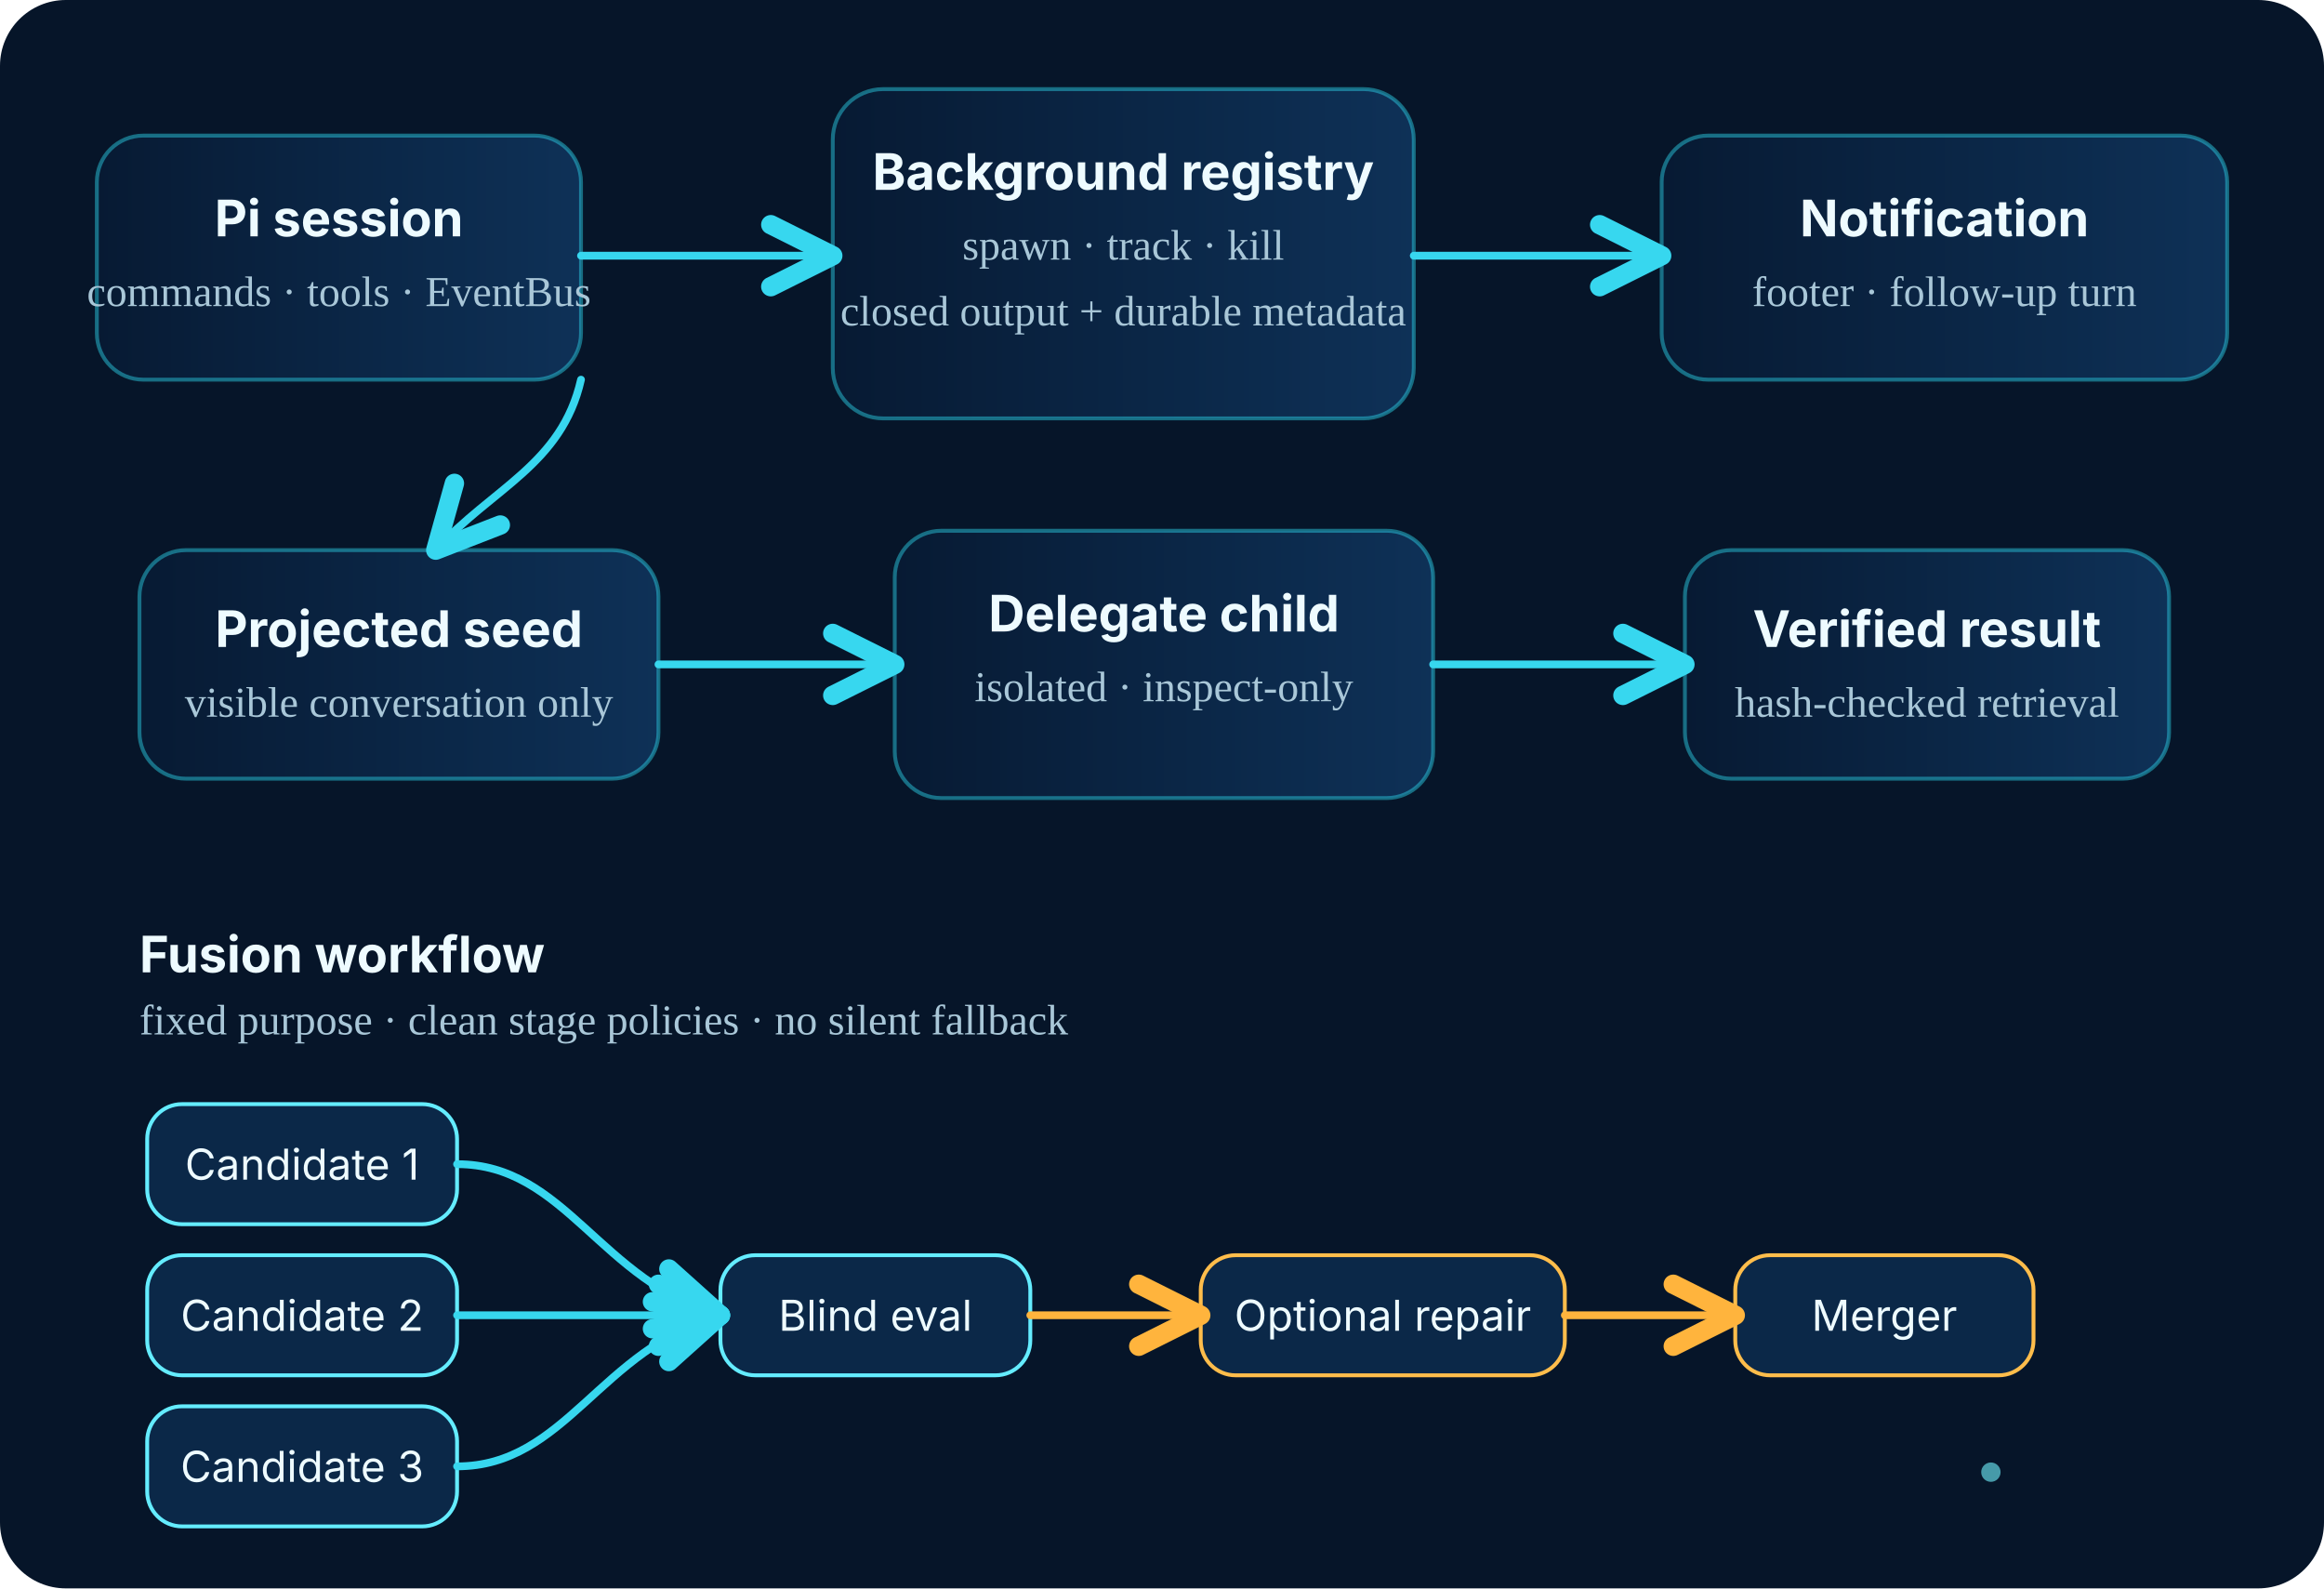
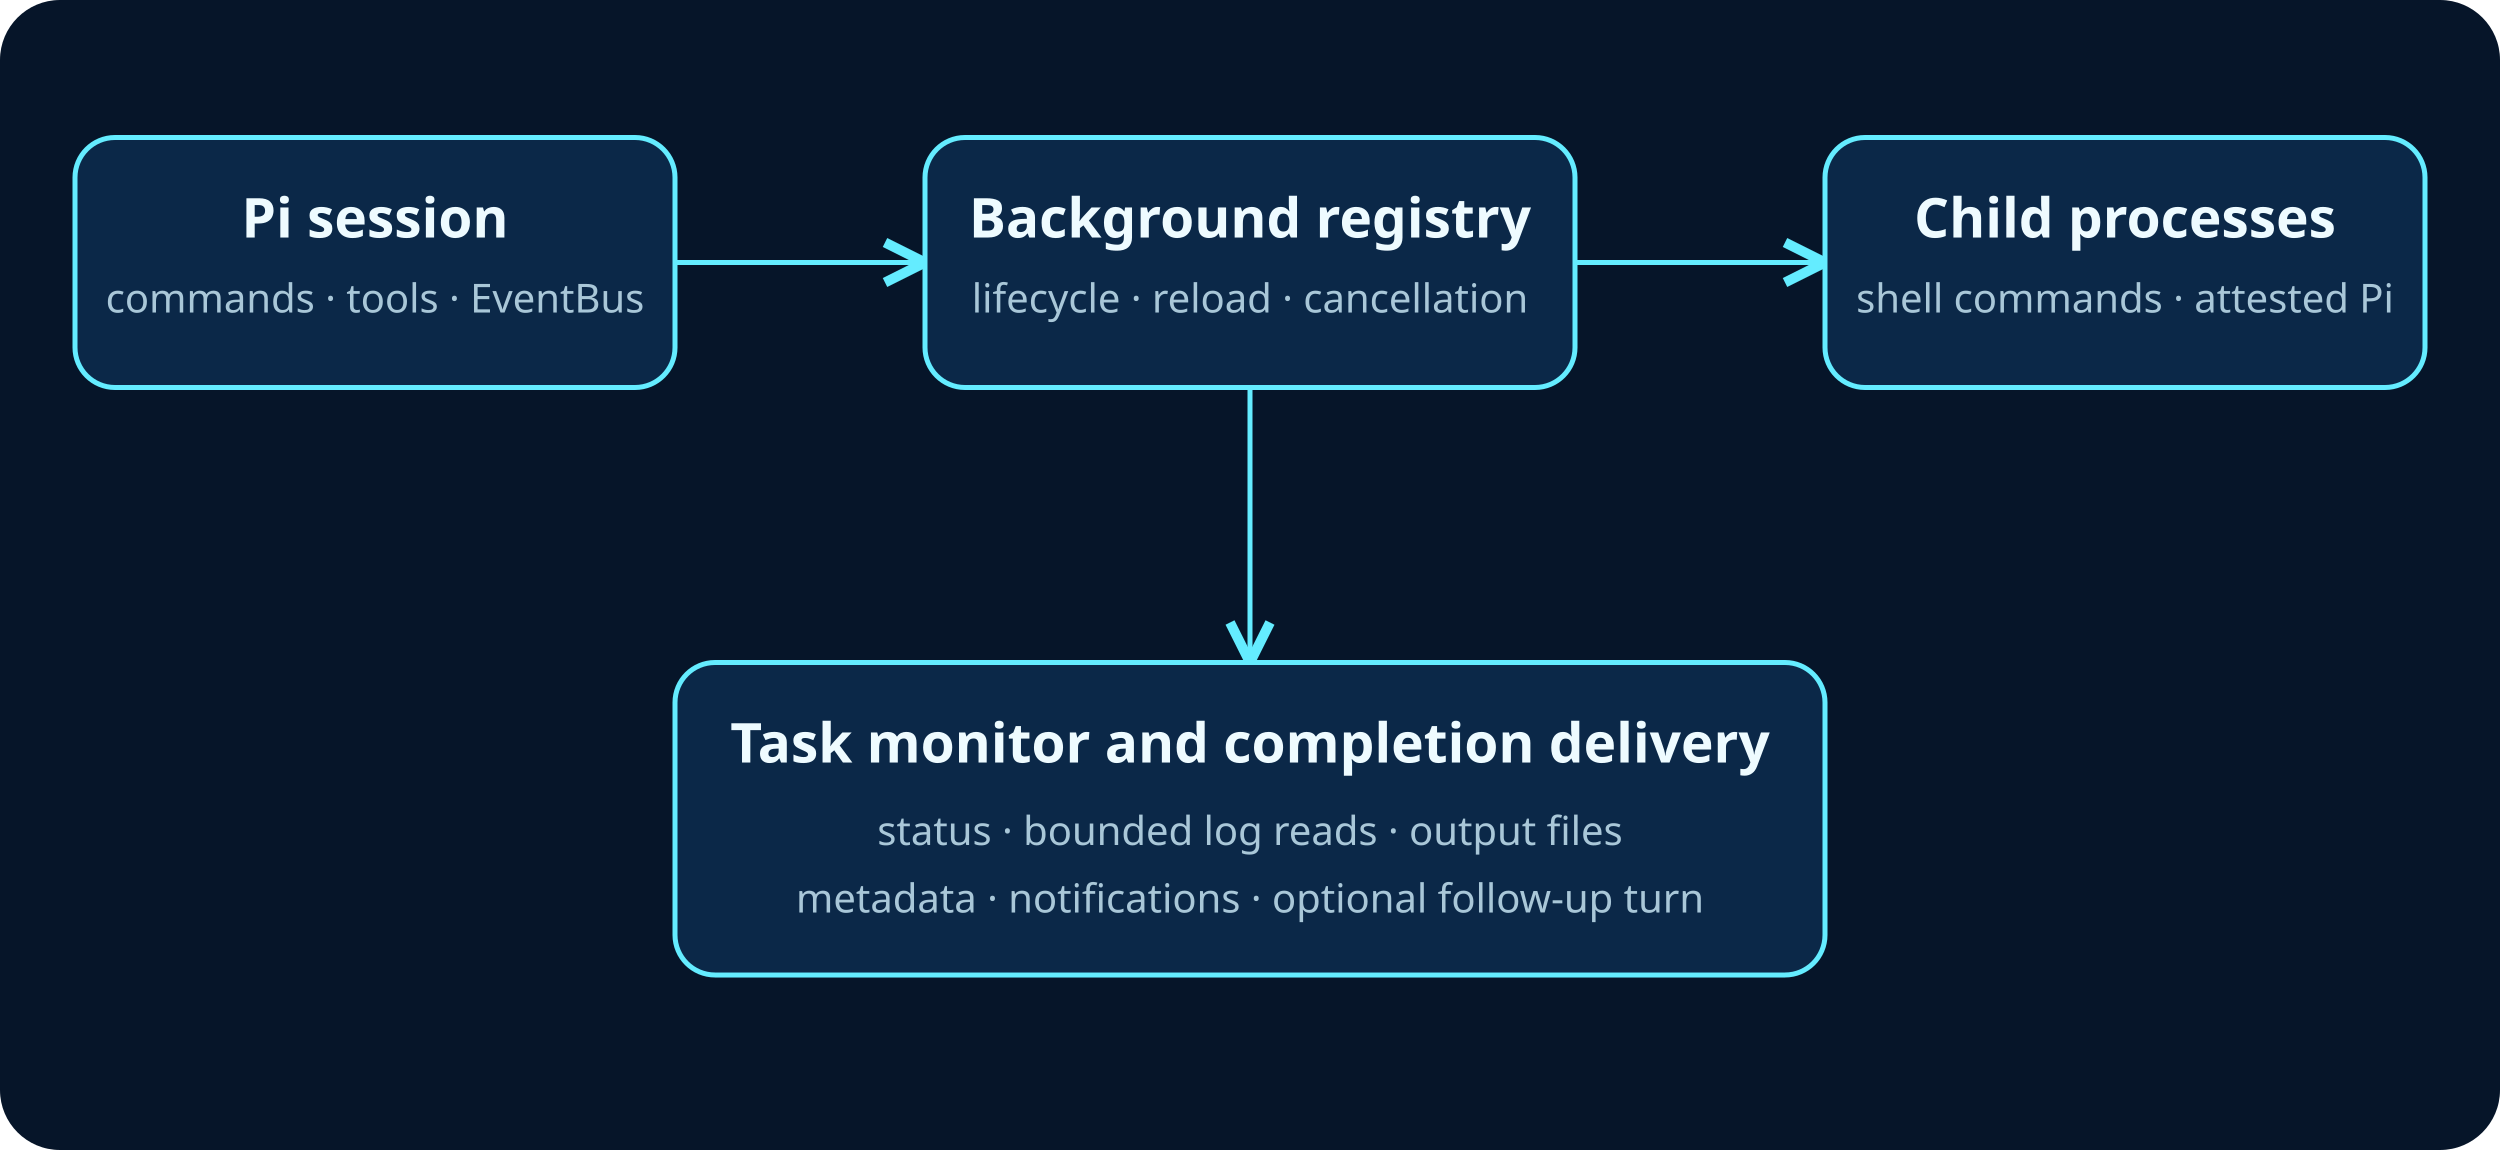
- <svg xmlns="http://www.w3.org/2000/svg" role="img" aria-labelledby="title desc" viewBox="0 0 1200 820">
+ <svg xmlns="http://www.w3.org/2000/svg" role="img" aria-labelledby="title desc" viewBox="0 0 1000 460">
  <defs>
-     <linearGradient id="panel" x1="0" x2="1">
-       <stop offset="0" stop-color="#071a33" />
-       <stop offset="1" stop-color="#0e3157" />
-     </linearGradient>
-     <linearGradient id="cyan" x1="0" x2="1">
-       <stop offset="0" stop-color="#77f5ff" />
-       <stop offset="1" stop-color="#18bde7" />
-     </linearGradient>
-     <linearGradient id="amber" x1="0" x2="1">
-       <stop offset="0" stop-color="#ffd987" />
-       <stop offset="1" stop-color="#ffa51f" />
-     </linearGradient>
-     <marker id="arrowCyan" markerWidth="12" markerHeight="12" refX="10" refY="6" orient="auto">
-       <path d="M2,2 L10,6 L2,10" fill="none" stroke="#37d7ef" stroke-width="2.5" stroke-linecap="round" stroke-linejoin="round" />
-     </marker>
-     <marker id="arrowAmber" markerWidth="12" markerHeight="12" refX="10" refY="6" orient="auto">
-       <path d="M2,2 L10,6 L2,10" fill="none" stroke="#ffb43d" stroke-width="2.5" stroke-linecap="round" stroke-linejoin="round" />
+     <marker id="arrow" markerWidth="10" markerHeight="10" refX="9" refY="5" orient="auto">
+       <path d="M1 1L9 5L1 9" fill="none" stroke="#64ecff" stroke-width="2" />
    </marker>
    <style>
-       .bg{fill:#061529}.panel{fill:url(#panel);stroke:#2ed7ef;stroke-opacity:.45;stroke-width:2}.node{fill:#0b2848;stroke:#64ecff;stroke-width:2}.amber{stroke:#ffbd4b}.txt{font-family:ui-sans-serif,system-ui,-apple-system,Segoe UI,sans-serif;fill:#eefbff}.muted{fill:#a9c7d8}.small{font-size:22px}.label{font-size:26px;font-weight:700}.tiny{font-size:18px}.line{fill:none;stroke:#37d7ef;stroke-width:4;stroke-linecap:round;stroke-linejoin:round;marker-end:url(#arrowCyan)}.lineA{fill:none;stroke:#ffb43d;stroke-width:4;stroke-linecap:round;stroke-linejoin:round;marker-end:url(#arrowAmber)}
+       .node{fill:#0b2848;stroke:#64ecff;stroke-width:2}.label{font:700 22px system-ui,sans-serif;fill:#eefbff;text-anchor:middle}.detail{font:16px system-ui,sans-serif;fill:#a9c7d8;text-anchor:middle}.line{fill:none;stroke:#64ecff;stroke-width:2;marker-end:url(#arrow)}
    </style>
  </defs>
-   <rect class="bg" width="1200" height="820" rx="34" />
-   <circle cx="100" cy="78" r="6" fill="#72f3ff" opacity=".7" />
-   <circle cx="1090" cy="82" r="5" fill="#ffbd4b" opacity=".8" />
-   <circle cx="1028" cy="760" r="5" fill="#72f3ff" opacity=".6" />
-   <rect class="panel" x="50" y="70" width="250" height="126" rx="24" />
-   <text class="txt label" x="175" y="122" text-anchor="middle">Pi session</text>
-   <text class="muted small" x="175" y="158" text-anchor="middle">commands · tools · EventBus</text>
-   <rect class="panel" x="430" y="46" width="300" height="170" rx="26" />
-   <text class="txt label" x="580" y="98" text-anchor="middle">Background registry</text>
-   <text class="muted small" x="580" y="134" text-anchor="middle">spawn · track · kill</text>
-   <text class="muted small" x="580" y="168" text-anchor="middle">closed output + durable metadata</text>
-   <rect class="panel" x="858" y="70" width="292" height="126" rx="24" />
-   <text class="txt label" x="1004" y="122" text-anchor="middle">Notification</text>
-   <text class="muted small" x="1004" y="158" text-anchor="middle">footer · follow-up turn</text>
-   <path class="line" d="M300 132 C350 132 378 132 430 132" />
-   <path class="line" d="M730 132 C782 132 807 132 858 132" />
-   <rect class="panel" x="72" y="284" width="268" height="118" rx="24" />
-   <text class="txt label" x="206" y="334" text-anchor="middle">Projected seed</text>
-   <text class="muted small" x="206" y="370" text-anchor="middle">visible conversation only</text>
-   <rect class="panel" x="462" y="274" width="278" height="138" rx="24" />
-   <text class="txt label" x="601" y="326" text-anchor="middle">Delegate child</text>
-   <text class="muted small" x="601" y="362" text-anchor="middle">isolated · inspect-only</text>
-   <rect class="panel" x="870" y="284" width="250" height="118" rx="24" />
-   <text class="txt label" x="995" y="334" text-anchor="middle">Verified result</text>
-   <text class="muted small" x="995" y="370" text-anchor="middle">hash-checked retrieval</text>
-   <path class="line" d="M300 196 C290 240 254 252 225 284" />
-   <path class="line" d="M340 343 C392 343 410 343 462 343" />
-   <path class="line" d="M740 343 C790 343 820 343 870 343" />
-   <text class="txt label" x="72" y="502">Fusion workflow</text>
-   <text class="muted small" x="72" y="534">fixed purpose · clean stage policies · no silent fallback</text>
-   <g transform="translate(76 570)">
-     <rect class="node" x="0" y="0" width="160" height="62" rx="18" />
-     <text class="txt small" x="80" y="39" text-anchor="middle">Candidate 1</text>
-     <rect class="node" x="0" y="78" width="160" height="62" rx="18" />
-     <text class="txt small" x="80" y="117" text-anchor="middle">Candidate 2</text>
-     <rect class="node" x="0" y="156" width="160" height="62" rx="18" />
-     <text class="txt small" x="80" y="195" text-anchor="middle">Candidate 3</text>
-   </g>
-   <rect class="node" x="372" y="648" width="160" height="62" rx="18" />
-   <text class="txt small" x="452" y="687" text-anchor="middle">Blind eval</text>
-   <rect class="node amber" x="620" y="648" width="188" height="62" rx="18" />
-   <text class="txt small" x="714" y="687" text-anchor="middle">Optional repair</text>
-   <rect class="node amber" x="896" y="648" width="154" height="62" rx="18" />
-   <text class="txt small" x="973" y="687" text-anchor="middle">Merger</text>
-   <path class="line" d="M236 601 C292 601 310 662 372 679" />
-   <path class="line" d="M236 679 H372" />
-   <path class="line" d="M236 757 C292 757 310 696 372 679" />
-   <path class="lineA" d="M532 679 H620" />
-   <path class="lineA" d="M808 679 H896" />
+   <rect width="1000" height="460" rx="24" fill="#061529" />
+   <rect class="node" x="30" y="55" width="240" height="100" rx="16" />
+   <text class="label" x="150" y="95">Pi session</text>
+   <text class="detail" x="150" y="125">commands · tools · EventBus</text>
+   <path class="line" d="M270 105H370" />
+   <rect class="node" x="370" y="55" width="260" height="100" rx="16" />
+   <text class="label" x="500" y="95">Background registry</text>
+   <text class="detail" x="500" y="125">lifecycle · reload · cancellation</text>
+   <path class="line" d="M630 105H730" />
+   <rect class="node" x="730" y="55" width="240" height="100" rx="16" />
+   <text class="label" x="850" y="95">Child processes</text>
+   <text class="detail" x="850" y="125">shell commands · attested Pi</text>
+   <path class="line" d="M500 155V265" />
+   <rect class="node" x="270" y="265" width="460" height="125" rx="16" />
+   <text class="label" x="500" y="305">Task monitor and completion delivery</text>
+   <text class="detail" x="500" y="338">status · bounded log reads · output files</text>
+   <text class="detail" x="500" y="365">metadata · notifications · optional follow-up turn</text>
</svg>
